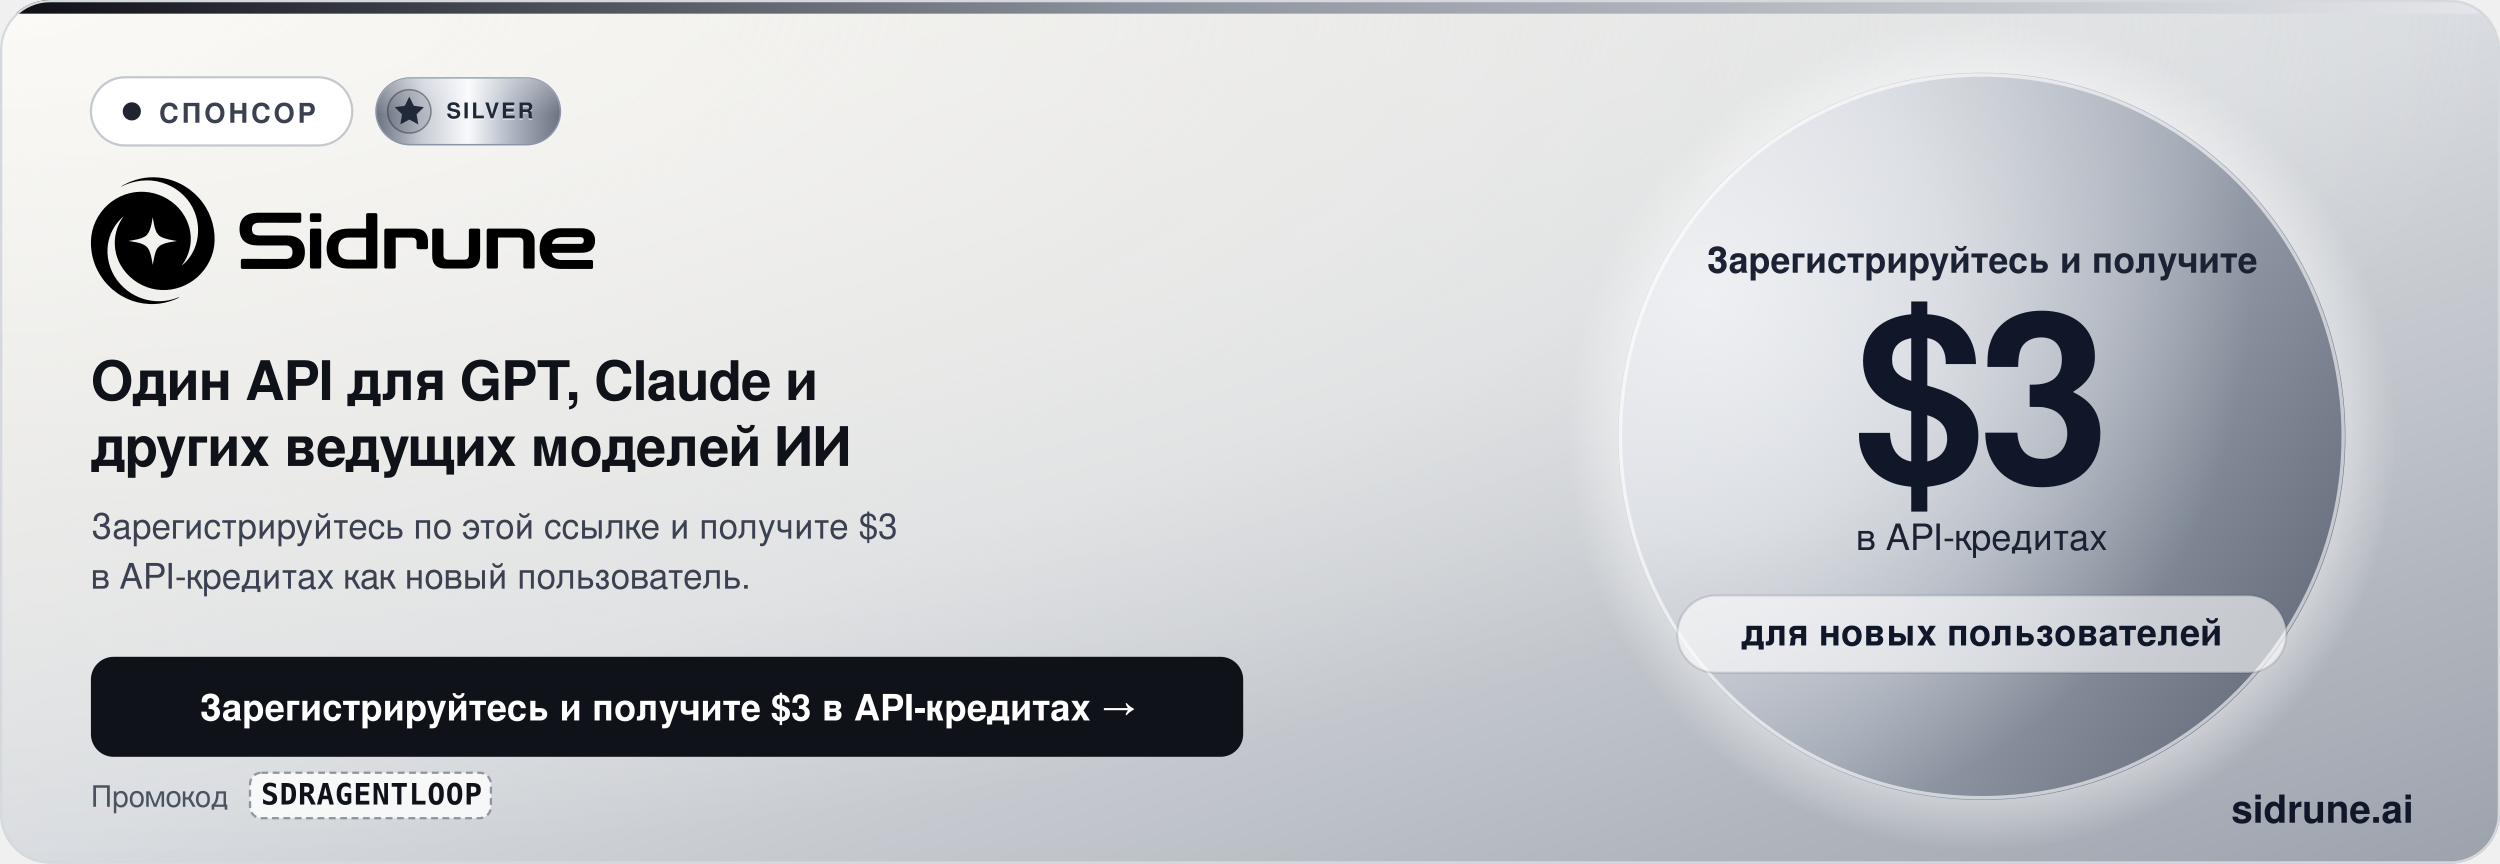
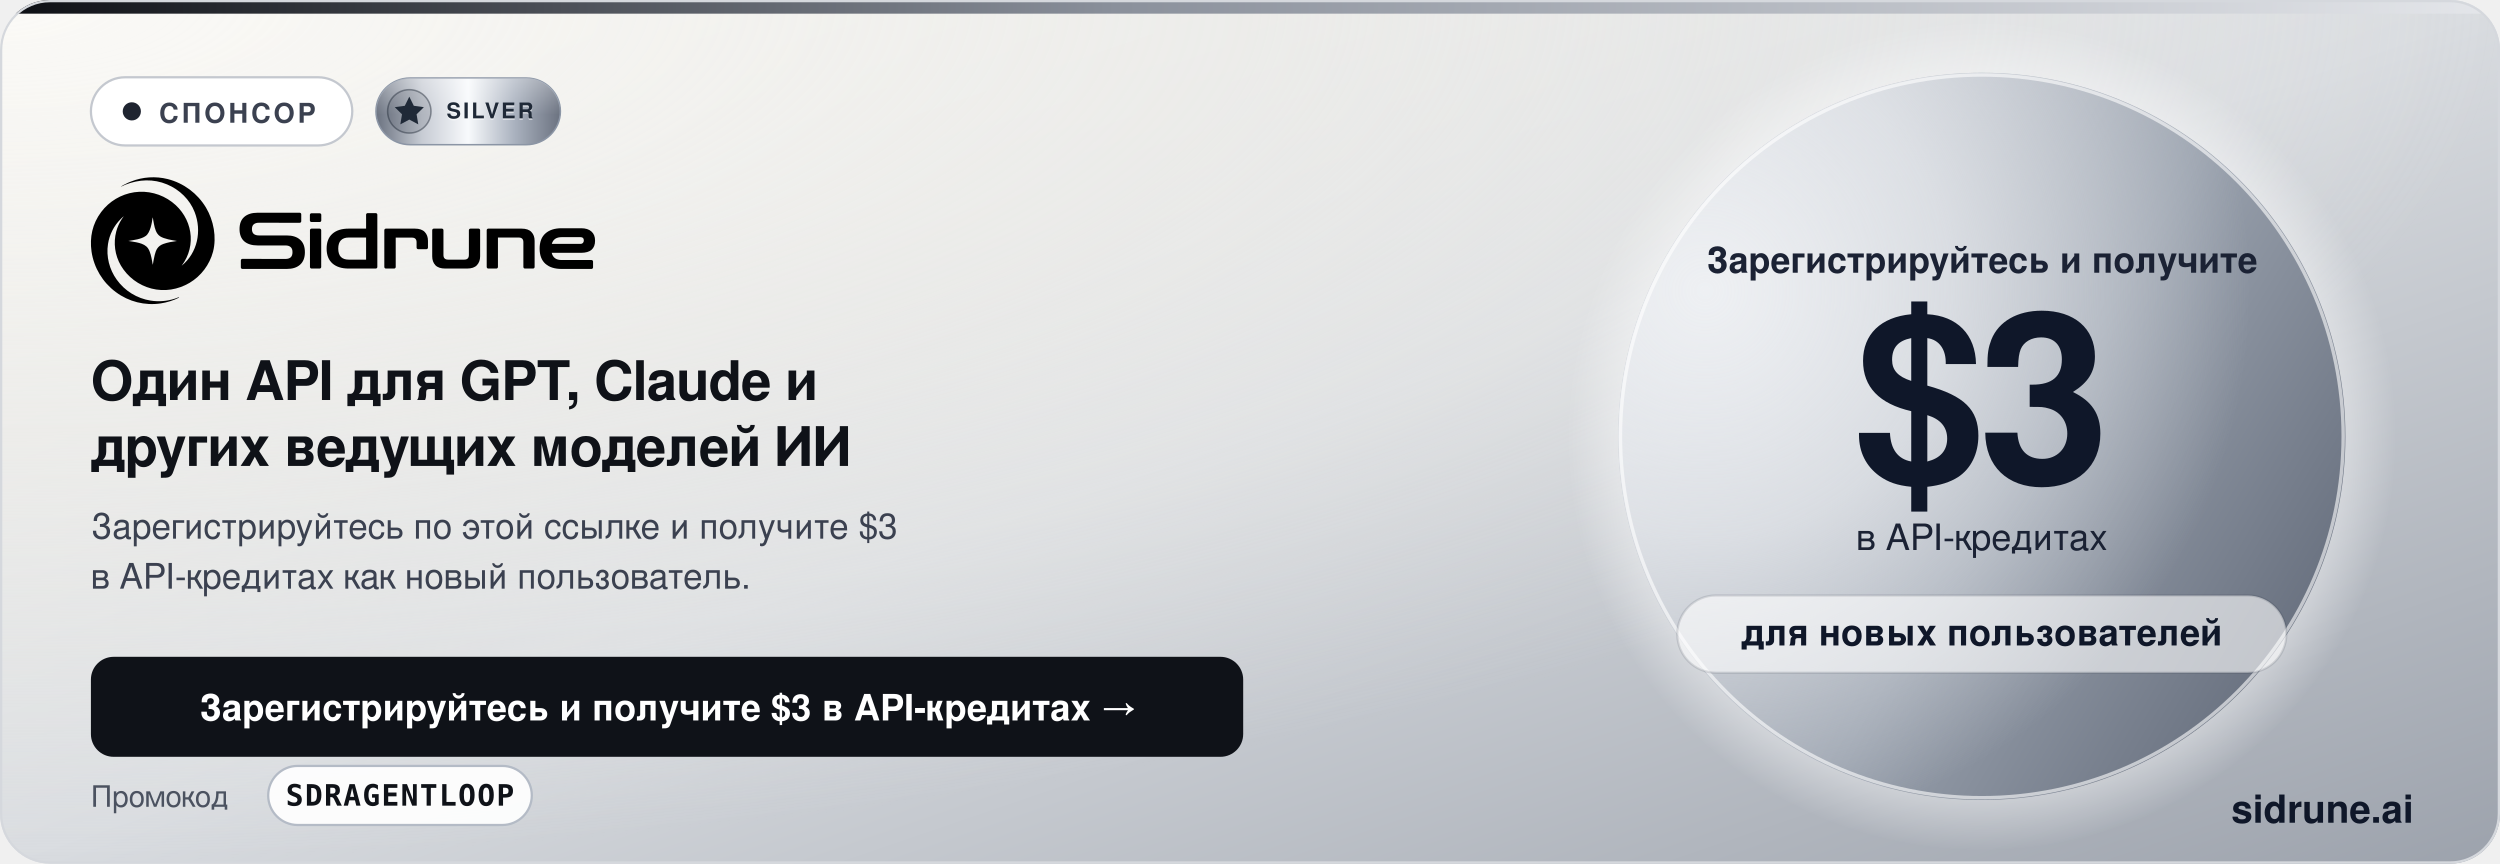
<svg xmlns="http://www.w3.org/2000/svg" width="1100" height="380" viewBox="0 0 1100 380" role="img" aria-label="Sidrune AI (Silver Sponsor): Один API для GPT, Claude и других ведущих моделей ИИ. Зарегистрируйтесь и получите $3 в API-кредитах.">
  <defs>
    <linearGradient id="bg" x1="0" y1="0" x2="1" y2="1">
      <stop offset="0" stop-color="#f4f3ef" />
      <stop offset=".5" stop-color="#d9dce0" />
      <stop offset="1" stop-color="#9ca2ac" />
    </linearGradient>
    <radialGradient id="hl" cx="0" cy="0" r="1" gradientUnits="objectBoundingBox">
      <stop offset="0" stop-color="#fbfaf7" />
      <stop offset=".5" stop-color="#f1f0ec" stop-opacity=".6" />
      <stop offset="1" stop-color="#f1f0ec" stop-opacity="0" />
    </radialGradient>
    <linearGradient id="stripe" x1="0" y1="0" x2="1" y2="0">
      <stop offset="0" stop-color="#0b0d12" />
      <stop offset=".45" stop-color="#8b919c" />
      <stop offset="1" stop-color="#e5e7eb" />
    </linearGradient>
    <radialGradient id="orbHl" cx=".12" cy=".3" r=".75">
      <stop offset="0" stop-color="#eef0f3" />
      <stop offset=".45" stop-color="#eef0f3" stop-opacity=".7" />
      <stop offset="1" stop-color="#eef0f3" stop-opacity="0" />
    </radialGradient>
    <linearGradient id="orb" x1="0" y1=".2" x2="1" y2=".8">
      <stop offset="0" stop-color="#c9cdd4" />
      <stop offset=".55" stop-color="#9aa2ae" />
      <stop offset="1" stop-color="#626a79" />
    </linearGradient>
    <radialGradient id="orbGlow" cx=".5" cy=".5" r=".5">
      <stop offset=".88" stop-color="#ffffff" stop-opacity=".35" />
      <stop offset="1" stop-color="#ffffff" stop-opacity="0" />
    </radialGradient>
    <clipPath id="card">
      <rect width="1100" height="380" rx="22" />
    </clipPath>
  </defs>
  <g clip-path="url(#card)">
    <rect width="1100" height="380" fill="url(#bg)" />
    <rect width="1100" height="380" fill="url(#hl)" />
    <rect width="1100" height="6" fill="url(#stripe)" />
    <rect x=".5" y=".5" width="1099" height="379" rx="21.5" fill="none" stroke="#d5d8dd" />
  </g>
  <rect x="40" y="34" width="115" height="30" rx="15" fill="#ffffff" stroke="#c4c8cf" />
  <circle cx="58" cy="49" r="4" fill="#1f2430" />
  <text x="70" y="54" font-family="-apple-system, BlinkMacSystemFont, 'Segoe UI', Helvetica, Arial, sans-serif" font-size="12" font-weight="700" letter-spacing="1.3" fill="#3b4150">СПОНСОР</text>
  <svg x="165" y="34" width="82" height="30" viewBox="0 0 120 44">
    <defs>
      <linearGradient id="bm" x1="0" y1="0" x2="1" y2="0">
        <stop offset="0.00" stop-color="#6b7280" />
        <stop offset="0.25" stop-color="#c7ccd4" />
        <stop offset="0.50" stop-color="#f8fafc" />
        <stop offset="0.75" stop-color="#aab2bf" />
        <stop offset="1.00" stop-color="#6b7280" />
      </linearGradient>
      <linearGradient id="bs" x1="0" y1="0" x2="0" y2="1">
        <stop offset="0" stop-color="#fff" stop-opacity=".32" />
        <stop offset=".55" stop-color="#fff" stop-opacity="0" />
      </linearGradient>
    </defs>
    <rect x=".5" y=".5" width="119" height="43" rx="22" fill="url(#bm)" stroke="#8b95a5" />
    <rect x=".5" y=".5" width="119" height="43" rx="22" fill="url(#bs)" />
    <circle cx="22" cy="22" r="14" fill="#1f2937" fill-opacity=".14" stroke="#1f2937" stroke-opacity=".45" />
    <path d="M22 12.5l2.9 5.9 6.5.9-4.7 4.6 1.1 6.5L22 27.3l-5.8 3.1 1.1-6.5-4.7-4.6 6.5-.9z" fill="#1f2937" />
    <text x="46" y="27.5" text-anchor="start" font-family="-apple-system, BlinkMacSystemFont, 'Segoe UI', Helvetica, Arial, sans-serif" font-size="14" font-weight="800" letter-spacing="1.4" fill="#ffffff" fill-opacity=".55">SILVER</text>
    <text x="46" y="26.5" text-anchor="start" font-family="-apple-system, BlinkMacSystemFont, 'Segoe UI', Helvetica, Arial, sans-serif" font-size="14" font-weight="800" letter-spacing="1.4" fill="#1f2937">SILVER</text>
  </svg>
  <svg x="40" y="78" width="222" height="56" viewBox="0 0 555 140" fill="none">
    <path d="M166.677 100.837C165.714 100.837 164.933 100.056 164.933 99.093V91.495C164.933 90.531 165.716 89.75 166.68 89.752L213.976 89.834C216.478 89.834 218.383 89.265 219.691 88.128C221.055 86.934 221.738 85.029 221.738 82.413C221.738 79.798 221.055 77.921 219.691 76.784C218.383 75.59 216.478 74.993 213.976 74.993H183.442C177.13 74.993 172.212 73.486 168.686 70.473C165.218 67.402 163.483 62.91 163.483 56.997C163.483 51.083 165.218 46.619 168.686 43.606C172.212 40.535 177.13 39 183.442 39H229.632C230.595 39 231.376 39.781 231.376 40.744V48.341C231.376 49.305 230.593 50.087 229.629 50.085L184.892 50.003C182.447 50.003 180.542 50.571 179.177 51.709C177.812 52.789 177.13 54.551 177.13 56.997C177.13 59.442 177.812 61.233 179.177 62.37C180.542 63.45 182.447 63.99 184.892 63.99H215.426C221.738 63.99 226.628 65.554 230.096 68.682C233.622 71.752 235.384 76.329 235.384 82.413C235.384 88.441 233.622 93.018 230.096 96.145C226.628 99.273 221.738 100.837 215.426 100.837H166.677Z" fill="black" />
    <path d="M242.699 100.41C241.736 100.41 240.956 99.629 240.956 98.666V58.228C240.956 57.266 241.736 56.485 242.699 56.485H251.579C252.542 56.485 253.323 57.266 253.323 58.228V98.666C253.323 99.629 252.542 100.41 251.579 100.41H242.699ZM242.614 49.235C241.651 49.235 240.87 48.454 240.87 47.491V41.341C240.87 40.378 241.651 39.597 242.614 39.597H251.665C252.628 39.597 253.408 40.378 253.408 41.341V47.491C253.408 48.454 252.628 49.235 251.665 49.235H242.614Z" fill="black" />
    <path d="M315.064 98.666C315.064 99.629 314.284 100.41 313.321 100.41H302.697V41.17C302.697 40.207 303.478 39.426 304.441 39.426H313.321C314.284 39.426 315.064 40.207 315.064 41.17V98.666ZM312.932 100.41H283.506C275.887 100.41 269.945 98.534 265.68 94.781C261.416 91.028 259.283 85.598 259.283 78.49C259.283 71.326 261.416 65.867 265.68 62.114C269.945 58.361 275.887 56.485 283.506 56.485H312.079V66.293H283.506C279.81 66.293 276.967 67.317 274.977 69.364C273.044 71.354 272.077 74.396 272.077 78.49C272.077 82.527 273.044 85.569 274.977 87.616C276.967 89.606 279.81 90.602 283.506 90.602H312.932V100.41Z" fill="black" />
    <path d="M324.496 100.41C323.533 100.41 322.753 99.629 322.753 98.666V58.228C322.753 57.266 323.533 56.485 324.496 56.485H356.358C361.304 56.485 364.944 57.736 367.275 60.238C369.606 62.683 370.772 65.924 370.772 69.961V77.344C370.772 78.306 369.991 79.087 369.028 79.087H359.978C359.015 79.087 358.234 78.306 358.234 77.344V71.496C358.234 68.085 356.528 66.379 353.116 66.379H335.29V98.666C335.29 99.629 334.51 100.41 333.547 100.41H324.496Z" fill="black" />
    <path d="M389.841 100.41C384.837 100.41 381.17 99.159 378.839 96.657C376.564 94.155 375.427 90.914 375.427 86.934V58.228C375.427 57.266 376.208 56.485 377.171 56.485H386.051C387.014 56.485 387.794 57.266 387.794 58.228V85.484C387.794 88.896 389.5 90.602 392.912 90.602H410.652C414.064 90.602 415.77 88.896 415.77 85.484V58.228C415.77 57.266 416.551 56.485 417.514 56.485H426.394C427.357 56.485 428.137 57.266 428.137 58.228V86.934C428.137 90.914 426.972 94.155 424.64 96.657C422.366 99.159 418.727 100.41 413.723 100.41H389.841Z" fill="black" />
    <path d="M437.111 100.41C436.148 100.41 435.368 99.629 435.368 98.666V58.228C435.368 57.266 436.148 56.485 437.111 56.485H473.664C478.668 56.485 482.307 57.736 484.581 60.238C486.913 62.683 488.078 65.924 488.078 69.961V98.666C488.078 99.629 487.298 100.41 486.335 100.41H477.455C476.492 100.41 475.711 99.629 475.711 98.666V71.411C475.711 67.999 474.005 66.293 470.593 66.293H447.735V98.666C447.735 99.629 446.954 100.41 445.991 100.41H437.111Z" fill="black" />
    <path d="M517.816 100.837C510.196 100.837 504.254 98.96 499.99 95.207C495.725 91.398 493.593 85.825 493.593 78.49C493.593 71.098 495.725 65.526 499.99 61.773C504.254 57.963 510.196 56.058 517.816 56.058H539.139C544.142 56.058 547.952 57.252 550.568 59.641C553.24 61.972 554.576 65.327 554.576 69.705C554.576 78.632 549.431 83.096 539.139 83.096H506.898C508.092 88.384 511.732 91.028 517.816 91.028H550.615C551.578 91.028 552.359 91.809 552.359 92.772V99.093C552.359 100.056 551.578 100.837 550.615 100.837H517.816ZM517.816 65.867C511.959 65.867 508.348 68.34 506.984 73.287H538.542C539.679 73.287 540.56 72.946 541.186 72.264C541.868 71.582 542.209 70.643 542.209 69.449C542.209 67.061 540.987 65.867 538.542 65.867H517.816Z" fill="black" />
    <path d="M44.235 4.62C57.028 -0.439 71.083 -1.37 84.431 1.959C102.102 6.455 117.272 17.769 126.62 33.424C134.978 47.528 138.457 65.863 134.342 81.855C130.526 96.213 121.258 108.516 108.509 116.146C95.806 123.62 80.882 126.1 66.54 122.379C52.503 118.74 40.467 109.71 33.048 97.25C26.378 85.884 24.518 72.327 27.88 59.584C29.178 54.732 31.242 50.118 33.993 45.916C34.731 44.782 35.467 43.866 36.214 42.792C35.207 43.522 33.599 45.121 32.666 46.041C25.255 53.469 20.397 63.061 18.795 73.431C16.612 87.065 20.342 101.499 28.415 112.644C37.254 124.995 50.679 133.285 65.682 135.653C74.662 137.077 83.854 136.328 92.486 133.47C93.365 133.172 95.763 132.362 96.456 131.989C96.933 132.112 96.806 132.004 97.019 132.348C91.26 135.385 83.354 137.791 76.921 138.736C59.442 141.385 41.63 136.914 27.473 126.325C12.951 115.619 3.306 99.556 0.684 81.705C-1.565 66.004 1.674 51.04 11.267 38.264C20.077 26.48 33.185 18.653 47.737 16.483C62.406 14.368 77.311 18.219 89.12 27.175C111.458 44.057 116.927 74.736 99.793 97.321C117.364 83.149 122.142 59.018 114.144 38.348C108.756 24.424 97.499 13.624 83.816 7.87C68.723 1.524 52.871 2.234 37.835 8.202C36.673 8.834 34.601 9.749 33.371 10.282L33.203 10.144C34.126 9.347 36.995 7.82 37.875 7.471C39.544 6.475 42.38 5.353 44.235 4.62ZM67.894 44.065C67.176 49.953 65.386 60.824 60.353 64.501C55.298 68.195 47.264 68.949 41.227 70.067C48.218 71.333 58.62 71.916 62.842 78.202C65.392 81.998 66.472 87.689 67.296 92.138C67.441 92.918 67.81 95.783 68.014 96.31C68.294 95.761 68.704 92.575 68.847 91.769C69.222 89.679 69.659 87.602 70.16 85.539C71.579 79.728 73.544 75.638 79.586 73.379C83.966 71.742 89.967 70.69 94.641 70.088C89.253 69.155 80.571 67.888 76.079 64.905C74.935 64.147 73.944 63.179 73.157 62.054C70.309 58.051 69.553 52.355 68.647 47.644C68.542 47.099 68.192 44.35 67.894 44.065ZM33.197 10.339C33.114 10.359 33.17 10.352 33.028 10.311C33.061 10.274 33.101 10.236 33.147 10.194L33.197 10.339ZM33.203 10.144C33.183 10.161 33.165 10.178 33.147 10.194L33.134 10.157L33.171 10.118L33.203 10.144Z" fill="black" />
  </svg>
  <text x="40" y="176" font-family="-apple-system, BlinkMacSystemFont, 'Segoe UI', Helvetica, Arial, sans-serif" font-size="24" font-weight="800" letter-spacing="-0.4" fill="#0f1218">Один API для GPT, Claude и</text>
  <text x="40" y="205" font-family="-apple-system, BlinkMacSystemFont, 'Segoe UI', Helvetica, Arial, sans-serif" font-size="24" font-weight="800" letter-spacing="-0.4" fill="#0f1218">других ведущих моделей ИИ</text>
  <text x="40" y="237" font-family="-apple-system, BlinkMacSystemFont, 'Segoe UI', Helvetica, Arial, sans-serif" font-size="15.5" fill="#3b4150">Зарегистрируйтесь по этой ссылке и получите $3</text>
  <text x="40" y="259" font-family="-apple-system, BlinkMacSystemFont, 'Segoe UI', Helvetica, Arial, sans-serif" font-size="15.5" fill="#3b4150">в API-кредитах как новый пользователь.</text>
  <rect x="40" y="289" width="507" height="44" rx="10" fill="#0f1218" />
  <text x="294" y="317" text-anchor="middle" font-family="-apple-system, BlinkMacSystemFont, 'Segoe UI', Helvetica, Arial, sans-serif" font-size="16" font-weight="800" fill="#ffffff">Зарегистрируйтесь и получите $3 в API-кредитах →</text>
  <text x="40" y="355" font-family="-apple-system, BlinkMacSystemFont, 'Segoe UI', Helvetica, Arial, sans-serif" font-size="13" fill="#4b5260">Промокод</text>
-   <rect x="110" y="340" width="106" height="20" rx="5" fill="#ffffff" fill-opacity=".8" stroke="#8d95a1" stroke-width="1" stroke-dasharray="3 2" />
-   <text x="163.5" y="354" text-anchor="middle" font-family="'SF Mono', ui-monospace, Menlo, Consolas, monospace" font-size="13" font-weight="800" letter-spacing=".3" fill="#0f1218">SDRAGENTLOOP</text>
+   <rect x="118" y="337" width="116" height="26" rx="13" fill="#ffffff" fill-opacity=".92" stroke="#b4bbc6" stroke-width="1" />
+   <text x="176" y="354.5" text-anchor="middle" font-family="'SF Mono', ui-monospace, Menlo, Consolas, monospace" font-size="13" font-weight="800" letter-spacing=".6" fill="#0f1218">SDRAGENTLOOP</text>
  <circle cx="872" cy="192" r="182" fill="url(#orbGlow)" />
  <circle cx="872" cy="192" r="160" fill="url(#orb)" />
  <circle cx="872" cy="192" r="160" fill="url(#orbHl)" />
  <circle cx="872" cy="192" r="159" fill="none" stroke="#ffffff" stroke-opacity=".6" stroke-width="1.5" />
  <text x="872" y="120" text-anchor="middle" font-family="-apple-system, BlinkMacSystemFont, 'Segoe UI', Helvetica, Arial, sans-serif" font-size="15.7" font-weight="600" fill="#1b2234">Зарегистрируйтесь и получите</text>
  <text x="872" y="212" text-anchor="middle" font-family="-apple-system, BlinkMacSystemFont, 'Segoe UI', Helvetica, Arial, sans-serif" font-size="104" font-weight="800" letter-spacing="-3" fill="#0f1729">$3</text>
  <text x="872" y="242" text-anchor="middle" font-family="-apple-system, BlinkMacSystemFont, 'Segoe UI', Helvetica, Arial, sans-serif" font-size="16" fill="#1b2234">в API-кредитах</text>
  <rect x="738" y="262" width="268" height="34" rx="17" fill="#ffffff" fill-opacity=".6" stroke="#0f1729" stroke-opacity=".12" />
  <text x="872" y="284" text-anchor="middle" font-family="-apple-system, BlinkMacSystemFont, 'Segoe UI', Helvetica, Arial, sans-serif" font-size="16" font-weight="700" fill="#0f1729">для новых пользователей</text>
  <text x="1062" y="362" text-anchor="end" font-family="-apple-system, BlinkMacSystemFont, 'Segoe UI', Helvetica, Arial, sans-serif" font-size="17" font-weight="800" fill="#0f1729">sidrune.ai</text>
</svg>
